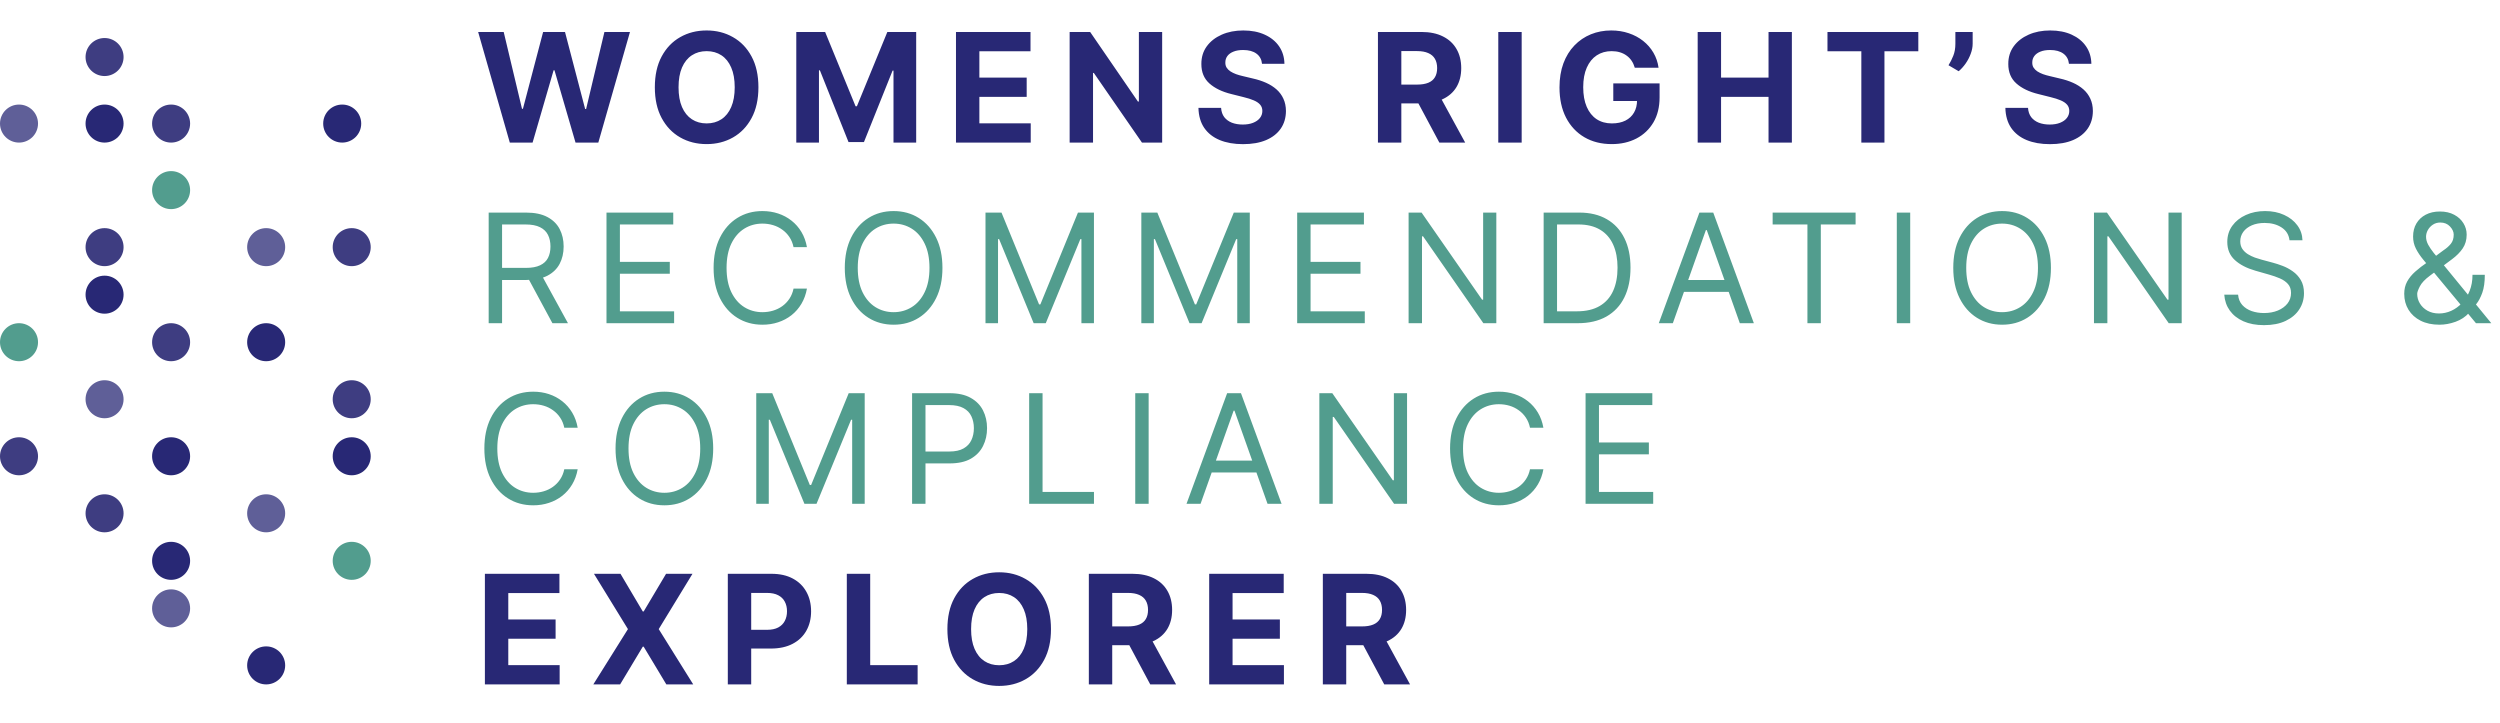
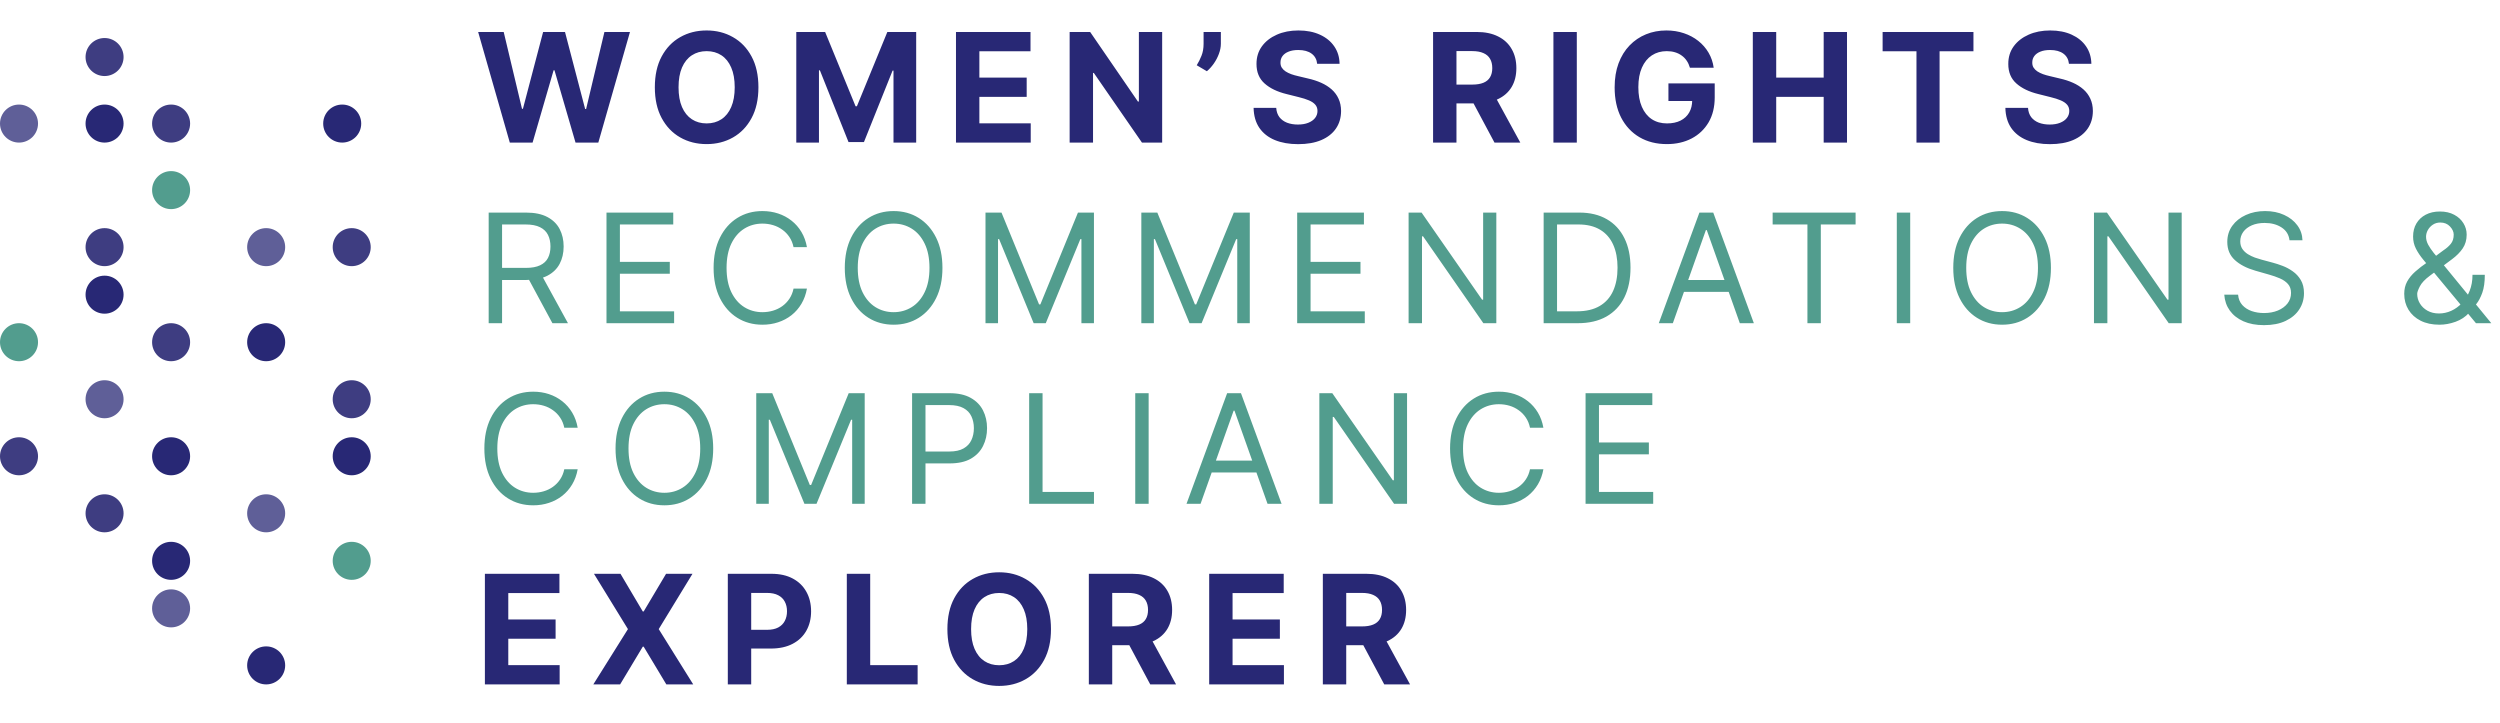
<svg xmlns="http://www.w3.org/2000/svg" width="263" height="76" viewBox="0 0 263 76" fill="none">
  <ellipse cx="11" cy="6" rx="2" ry="2" transform="rotate(-90 11 6)" fill="#3E3D81" />
-   <path d="M53.631 15L50.301 3.364H52.989L54.915 11.449H55.011L57.136 3.364H59.438L61.557 11.466H61.659L63.585 3.364H66.273L62.943 15H60.545L58.33 7.392H58.239L56.028 15H53.631ZM79.786 9.182C79.786 10.451 79.546 11.53 79.065 12.421C78.588 13.311 77.936 13.991 77.11 14.46C76.288 14.926 75.364 15.159 74.338 15.159C73.303 15.159 72.375 14.924 71.553 14.454C70.731 13.985 70.082 13.305 69.605 12.415C69.127 11.525 68.889 10.447 68.889 9.182C68.889 7.913 69.127 6.833 69.605 5.943C70.082 5.053 70.731 4.375 71.553 3.909C72.375 3.439 73.303 3.205 74.338 3.205C75.364 3.205 76.288 3.439 77.11 3.909C77.936 4.375 78.588 5.053 79.065 5.943C79.546 6.833 79.786 7.913 79.786 9.182ZM77.292 9.182C77.292 8.36 77.169 7.667 76.923 7.102C76.68 6.538 76.338 6.11 75.894 5.818C75.451 5.527 74.932 5.381 74.338 5.381C73.743 5.381 73.224 5.527 72.781 5.818C72.338 6.11 71.993 6.538 71.747 7.102C71.504 7.667 71.383 8.36 71.383 9.182C71.383 10.004 71.504 10.697 71.747 11.261C71.993 11.826 72.338 12.254 72.781 12.546C73.224 12.837 73.743 12.983 74.338 12.983C74.932 12.983 75.451 12.837 75.894 12.546C76.338 12.254 76.68 11.826 76.923 11.261C77.169 10.697 77.292 10.004 77.292 9.182ZM83.769 3.364H86.803L90.007 11.182H90.144L93.348 3.364H96.382V15H93.996V7.426H93.9L90.888 14.943H89.263L86.252 7.398H86.155V15H83.769V3.364ZM100.569 15V3.364H108.41V5.392H103.03V8.165H108.007V10.193H103.03V12.972H108.433V15H100.569ZM122.259 3.364V15H120.134L115.072 7.676H114.987V15H112.526V3.364H114.685L119.708 10.682H119.81V3.364H122.259ZM132.764 6.71C132.719 6.252 132.524 5.896 132.179 5.642C131.835 5.388 131.367 5.261 130.776 5.261C130.374 5.261 130.035 5.318 129.759 5.432C129.482 5.542 129.27 5.695 129.122 5.892C128.979 6.089 128.907 6.312 128.907 6.562C128.899 6.771 128.943 6.953 129.037 7.108C129.136 7.263 129.27 7.398 129.441 7.511C129.611 7.621 129.808 7.718 130.032 7.801C130.255 7.881 130.494 7.949 130.747 8.006L131.793 8.256C132.3 8.369 132.766 8.521 133.191 8.71C133.615 8.9 133.982 9.133 134.293 9.409C134.604 9.686 134.844 10.011 135.014 10.386C135.189 10.761 135.278 11.191 135.282 11.676C135.278 12.388 135.096 13.006 134.736 13.528C134.38 14.047 133.865 14.451 133.191 14.739C132.52 15.023 131.711 15.165 130.764 15.165C129.825 15.165 129.007 15.021 128.31 14.733C127.617 14.445 127.075 14.019 126.685 13.454C126.299 12.886 126.096 12.184 126.077 11.347H128.458C128.484 11.737 128.596 12.062 128.793 12.324C128.994 12.581 129.261 12.777 129.594 12.909C129.931 13.038 130.312 13.102 130.736 13.102C131.153 13.102 131.514 13.042 131.821 12.921C132.132 12.799 132.372 12.631 132.543 12.415C132.713 12.199 132.799 11.951 132.799 11.671C132.799 11.409 132.721 11.189 132.566 11.011C132.414 10.833 132.191 10.682 131.895 10.557C131.604 10.432 131.246 10.318 130.821 10.216L129.554 9.898C128.573 9.659 127.799 9.286 127.23 8.778C126.662 8.271 126.38 7.587 126.384 6.727C126.38 6.023 126.568 5.407 126.946 4.881C127.329 4.354 127.854 3.943 128.52 3.648C129.187 3.352 129.944 3.205 130.793 3.205C131.657 3.205 132.41 3.352 133.054 3.648C133.702 3.943 134.206 4.354 134.566 4.881C134.925 5.407 135.111 6.017 135.122 6.71H132.764ZM144.959 15V3.364H149.55C150.429 3.364 151.179 3.521 151.8 3.835C152.425 4.146 152.901 4.587 153.227 5.159C153.556 5.727 153.721 6.396 153.721 7.165C153.721 7.938 153.554 8.602 153.221 9.159C152.888 9.712 152.405 10.136 151.772 10.432C151.143 10.727 150.382 10.875 149.488 10.875H146.414V8.898H149.09C149.56 8.898 149.95 8.833 150.261 8.705C150.571 8.576 150.802 8.383 150.954 8.125C151.109 7.867 151.187 7.547 151.187 7.165C151.187 6.778 151.109 6.453 150.954 6.188C150.802 5.922 150.569 5.722 150.255 5.585C149.944 5.445 149.552 5.375 149.079 5.375H147.42V15H144.959ZM151.244 9.705L154.136 15H151.42L148.59 9.705H151.244ZM160.08 3.364V15H157.619V3.364H160.08ZM171.98 7.125C171.9 6.848 171.788 6.604 171.645 6.392C171.501 6.176 171.324 5.994 171.116 5.847C170.912 5.695 170.677 5.58 170.412 5.5C170.15 5.42 169.86 5.381 169.542 5.381C168.948 5.381 168.425 5.528 167.974 5.824C167.527 6.119 167.179 6.549 166.929 7.114C166.679 7.674 166.554 8.36 166.554 9.17C166.554 9.981 166.677 10.671 166.923 11.239C167.169 11.807 167.518 12.241 167.968 12.54C168.419 12.835 168.951 12.983 169.565 12.983C170.122 12.983 170.597 12.884 170.991 12.688C171.389 12.487 171.692 12.204 171.9 11.841C172.112 11.477 172.218 11.047 172.218 10.551L172.718 10.625H169.718V8.773H174.588V10.239C174.588 11.261 174.372 12.14 173.94 12.875C173.508 13.606 172.913 14.171 172.156 14.568C171.398 14.962 170.531 15.159 169.554 15.159C168.463 15.159 167.504 14.919 166.679 14.438C165.853 13.953 165.209 13.265 164.747 12.375C164.288 11.481 164.059 10.421 164.059 9.193C164.059 8.25 164.196 7.409 164.468 6.67C164.745 5.928 165.131 5.299 165.628 4.784C166.124 4.269 166.701 3.877 167.36 3.608C168.02 3.339 168.734 3.205 169.503 3.205C170.162 3.205 170.775 3.301 171.343 3.494C171.912 3.684 172.415 3.953 172.855 4.301C173.298 4.65 173.66 5.064 173.94 5.545C174.22 6.023 174.4 6.549 174.48 7.125H171.98ZM178.596 15V3.364H181.056V8.165H186.05V3.364H188.505V15H186.05V10.193H181.056V15H178.596ZM192.25 5.392V3.364H201.807V5.392H198.244V15H195.813V5.392H192.25ZM207.524 3.364V4.591C207.524 4.939 207.456 5.295 207.319 5.659C207.187 6.019 207.009 6.36 206.785 6.682C206.562 7 206.317 7.271 206.052 7.494L204.984 6.864C205.173 6.564 205.34 6.233 205.484 5.869C205.632 5.506 205.706 5.083 205.706 4.602V3.364H207.524ZM217.654 6.71C217.608 6.252 217.413 5.896 217.069 5.642C216.724 5.388 216.256 5.261 215.665 5.261C215.264 5.261 214.925 5.318 214.648 5.432C214.372 5.542 214.16 5.695 214.012 5.892C213.868 6.089 213.796 6.312 213.796 6.562C213.788 6.771 213.832 6.953 213.927 7.108C214.025 7.263 214.16 7.398 214.33 7.511C214.5 7.621 214.697 7.718 214.921 7.801C215.144 7.881 215.383 7.949 215.637 8.006L216.682 8.256C217.19 8.369 217.656 8.521 218.08 8.71C218.504 8.9 218.872 9.133 219.182 9.409C219.493 9.686 219.733 10.011 219.904 10.386C220.078 10.761 220.167 11.191 220.171 11.676C220.167 12.388 219.985 13.006 219.625 13.528C219.269 14.047 218.754 14.451 218.08 14.739C217.41 15.023 216.601 15.165 215.654 15.165C214.714 15.165 213.896 15.021 213.199 14.733C212.506 14.445 211.964 14.019 211.574 13.454C211.188 12.886 210.985 12.184 210.966 11.347H213.347C213.374 11.737 213.485 12.062 213.682 12.324C213.883 12.581 214.15 12.777 214.483 12.909C214.821 13.038 215.201 13.102 215.625 13.102C216.042 13.102 216.404 13.042 216.711 12.921C217.021 12.799 217.262 12.631 217.432 12.415C217.603 12.199 217.688 11.951 217.688 11.671C217.688 11.409 217.61 11.189 217.455 11.011C217.303 10.833 217.08 10.682 216.785 10.557C216.493 10.432 216.135 10.318 215.711 10.216L214.444 9.898C213.463 9.659 212.688 9.286 212.12 8.778C211.552 8.271 211.269 7.587 211.273 6.727C211.269 6.023 211.457 5.407 211.836 4.881C212.218 4.354 212.743 3.943 213.41 3.648C214.076 3.352 214.834 3.205 215.682 3.205C216.546 3.205 217.3 3.352 217.944 3.648C218.591 3.943 219.095 4.354 219.455 4.881C219.815 5.407 220 6.017 220.012 6.71H217.654ZM51.011 72V60.364H58.852V62.392H53.472V65.165H58.449V67.193H53.472V69.972H58.875V72H51.011ZM65.275 60.364L67.622 64.329H67.713L70.07 60.364H72.849L69.298 66.182L72.928 72H70.099L67.713 68.028H67.622L65.235 72H62.417L66.059 66.182L62.485 60.364H65.275ZM76.566 72V60.364H81.157C82.039 60.364 82.791 60.532 83.412 60.869C84.034 61.203 84.507 61.667 84.833 62.261C85.162 62.852 85.327 63.534 85.327 64.307C85.327 65.079 85.16 65.761 84.827 66.352C84.494 66.943 84.011 67.403 83.378 67.733C82.749 68.062 81.988 68.227 81.094 68.227H78.168V66.256H80.696C81.17 66.256 81.56 66.174 81.867 66.011C82.177 65.845 82.409 65.615 82.56 65.324C82.715 65.028 82.793 64.689 82.793 64.307C82.793 63.92 82.715 63.583 82.56 63.295C82.409 63.004 82.177 62.778 81.867 62.619C81.556 62.456 81.162 62.375 80.685 62.375H79.026V72H76.566ZM89.085 72V60.364H91.545V69.972H96.534V72H89.085ZM110.563 66.182C110.563 67.451 110.323 68.53 109.842 69.421C109.364 70.311 108.713 70.99 107.887 71.46C107.065 71.926 106.141 72.159 105.114 72.159C104.08 72.159 103.152 71.924 102.33 71.454C101.508 70.985 100.859 70.305 100.381 69.415C99.904 68.525 99.666 67.447 99.666 66.182C99.666 64.913 99.904 63.833 100.381 62.943C100.859 62.053 101.508 61.375 102.33 60.909C103.152 60.439 104.08 60.205 105.114 60.205C106.141 60.205 107.065 60.439 107.887 60.909C108.713 61.375 109.364 62.053 109.842 62.943C110.323 63.833 110.563 64.913 110.563 66.182ZM108.069 66.182C108.069 65.36 107.946 64.667 107.7 64.102C107.457 63.538 107.114 63.11 106.671 62.818C106.228 62.526 105.709 62.381 105.114 62.381C104.52 62.381 104.001 62.526 103.558 62.818C103.114 63.11 102.77 63.538 102.524 64.102C102.281 64.667 102.16 65.36 102.16 66.182C102.16 67.004 102.281 67.697 102.524 68.261C102.77 68.826 103.114 69.254 103.558 69.546C104.001 69.837 104.52 69.983 105.114 69.983C105.709 69.983 106.228 69.837 106.671 69.546C107.114 69.254 107.457 68.826 107.7 68.261C107.946 67.697 108.069 67.004 108.069 66.182ZM114.546 72V60.364H119.137C120.015 60.364 120.765 60.521 121.387 60.835C122.012 61.146 122.487 61.587 122.813 62.159C123.142 62.727 123.307 63.396 123.307 64.165C123.307 64.938 123.14 65.602 122.807 66.159C122.474 66.712 121.991 67.136 121.358 67.432C120.729 67.727 119.968 67.875 119.074 67.875H116V65.898H118.676C119.146 65.898 119.536 65.833 119.847 65.704C120.157 65.576 120.389 65.383 120.54 65.125C120.695 64.867 120.773 64.547 120.773 64.165C120.773 63.778 120.695 63.453 120.54 63.188C120.389 62.922 120.156 62.722 119.841 62.585C119.531 62.445 119.139 62.375 118.665 62.375H117.006V72H114.546ZM120.83 66.704L123.722 72H121.006L118.176 66.704H120.83ZM127.206 72V60.364H135.047V62.392H129.666V65.165H134.643V67.193H129.666V69.972H135.069V72H127.206ZM139.163 72V60.364H143.754C144.632 60.364 145.382 60.521 146.004 60.835C146.629 61.146 147.104 61.587 147.43 62.159C147.759 62.727 147.924 63.396 147.924 64.165C147.924 64.938 147.757 65.602 147.424 66.159C147.091 66.712 146.608 67.136 145.975 67.432C145.346 67.727 144.585 67.875 143.691 67.875H140.617V65.898H143.293C143.763 65.898 144.153 65.833 144.464 65.704C144.774 65.576 145.005 65.383 145.157 65.125C145.312 64.867 145.39 64.547 145.39 64.165C145.39 63.778 145.312 63.453 145.157 63.188C145.005 62.922 144.772 62.722 144.458 62.585C144.147 62.445 143.755 62.375 143.282 62.375H141.623V72H139.163ZM145.447 66.704L148.339 72H145.623L142.793 66.704H145.447Z" fill="#282875" />
+   <path d="M53.631 15L50.301 3.364H52.989L54.915 11.449H55.011L57.136 3.364H59.438L61.557 11.466H61.659L63.585 3.364H66.273L62.943 15H60.545L58.33 7.392H58.239L56.028 15H53.631ZM79.786 9.182C79.786 10.451 79.546 11.53 79.065 12.421C78.588 13.311 77.936 13.991 77.11 14.46C76.288 14.926 75.364 15.159 74.338 15.159C73.303 15.159 72.375 14.924 71.553 14.454C70.731 13.985 70.082 13.305 69.605 12.415C69.127 11.525 68.889 10.447 68.889 9.182C68.889 7.913 69.127 6.833 69.605 5.943C70.082 5.053 70.731 4.375 71.553 3.909C72.375 3.439 73.303 3.205 74.338 3.205C75.364 3.205 76.288 3.439 77.11 3.909C77.936 4.375 78.588 5.053 79.065 5.943C79.546 6.833 79.786 7.913 79.786 9.182ZM77.292 9.182C77.292 8.36 77.169 7.667 76.923 7.102C76.68 6.538 76.338 6.11 75.894 5.818C75.451 5.527 74.932 5.381 74.338 5.381C73.743 5.381 73.224 5.527 72.781 5.818C72.338 6.11 71.993 6.538 71.747 7.102C71.504 7.667 71.383 8.36 71.383 9.182C71.383 10.004 71.504 10.697 71.747 11.261C71.993 11.826 72.338 12.254 72.781 12.546C73.224 12.837 73.743 12.983 74.338 12.983C74.932 12.983 75.451 12.837 75.894 12.546C76.338 12.254 76.68 11.826 76.923 11.261C77.169 10.697 77.292 10.004 77.292 9.182ZM83.769 3.364H86.803L90.007 11.182H90.144L93.348 3.364H96.382V15H93.996V7.426H93.9L90.888 14.943H89.263L86.252 7.398H86.155V15H83.769V3.364ZM100.569 15V3.364H108.41V5.392H103.03V8.165H108.007V10.193H103.03V12.972H108.433V15H100.569ZM122.259 3.364V15H120.134L115.072 7.676H114.987V15H112.526V3.364H114.685L119.708 10.682H119.81V3.364H122.259ZM128.435 3.364V4.591C128.435 4.939 128.367 5.295 128.23 5.659C128.098 6.019 127.92 6.36 127.696 6.682C127.473 7 127.229 7.271 126.963 7.494L125.895 6.864C126.085 6.564 126.251 6.233 126.395 5.869C126.543 5.506 126.617 5.083 126.617 4.602V3.364H128.435ZM138.565 6.71C138.52 6.252 138.325 5.896 137.98 5.642C137.635 5.388 137.167 5.261 136.576 5.261C136.175 5.261 135.836 5.318 135.559 5.432C135.283 5.542 135.071 5.695 134.923 5.892C134.779 6.089 134.707 6.312 134.707 6.562C134.7 6.771 134.743 6.953 134.838 7.108C134.936 7.263 135.071 7.398 135.241 7.511C135.412 7.621 135.609 7.718 135.832 7.801C136.056 7.881 136.294 7.949 136.548 8.006L137.594 8.256C138.101 8.369 138.567 8.521 138.991 8.71C139.415 8.9 139.783 9.133 140.094 9.409C140.404 9.686 140.645 10.011 140.815 10.386C140.989 10.761 141.078 11.191 141.082 11.676C141.078 12.388 140.897 13.006 140.537 13.528C140.181 14.047 139.665 14.451 138.991 14.739C138.321 15.023 137.512 15.165 136.565 15.165C135.626 15.165 134.808 15.021 134.111 14.733C133.417 14.445 132.876 14.019 132.486 13.454C132.099 12.886 131.897 12.184 131.878 11.347H134.258C134.285 11.737 134.397 12.062 134.594 12.324C134.794 12.581 135.061 12.777 135.395 12.909C135.732 13.038 136.112 13.102 136.537 13.102C136.953 13.102 137.315 13.042 137.622 12.921C137.933 12.799 138.173 12.631 138.344 12.415C138.514 12.199 138.599 11.951 138.599 11.671C138.599 11.409 138.522 11.189 138.366 11.011C138.215 10.833 137.991 10.682 137.696 10.557C137.404 10.432 137.046 10.318 136.622 10.216L135.355 9.898C134.374 9.659 133.599 9.286 133.031 8.778C132.463 8.271 132.181 7.587 132.184 6.727C132.181 6.023 132.368 5.407 132.747 4.881C133.13 4.354 133.654 3.943 134.321 3.648C134.987 3.352 135.745 3.205 136.594 3.205C137.457 3.205 138.211 3.352 138.855 3.648C139.503 3.943 140.006 4.354 140.366 4.881C140.726 5.407 140.912 6.017 140.923 6.71H138.565ZM150.76 15V3.364H155.351C156.23 3.364 156.98 3.521 157.601 3.835C158.226 4.146 158.701 4.587 159.027 5.159C159.357 5.727 159.521 6.396 159.521 7.165C159.521 7.938 159.355 8.602 159.021 9.159C158.688 9.712 158.205 10.136 157.573 10.432C156.944 10.727 156.182 10.875 155.289 10.875H152.215V8.898H154.891C155.36 8.898 155.751 8.833 156.061 8.705C156.372 8.576 156.603 8.383 156.754 8.125C156.91 7.867 156.987 7.547 156.987 7.165C156.987 6.778 156.91 6.453 156.754 6.188C156.603 5.922 156.37 5.722 156.056 5.585C155.745 5.445 155.353 5.375 154.879 5.375H153.22V15H150.76ZM157.044 9.705L159.936 15H157.22L154.391 9.705H157.044ZM165.88 3.364V15H163.42V3.364H165.88ZM177.78 7.125C177.701 6.848 177.589 6.604 177.445 6.392C177.301 6.176 177.125 5.994 176.917 5.847C176.712 5.695 176.477 5.58 176.212 5.5C175.951 5.42 175.661 5.381 175.343 5.381C174.748 5.381 174.225 5.528 173.775 5.824C173.328 6.119 172.979 6.549 172.729 7.114C172.479 7.674 172.354 8.36 172.354 9.17C172.354 9.981 172.477 10.671 172.724 11.239C172.97 11.807 173.318 12.241 173.769 12.54C174.22 12.835 174.752 12.983 175.366 12.983C175.922 12.983 176.398 12.884 176.792 12.688C177.189 12.487 177.493 12.204 177.701 11.841C177.913 11.477 178.019 11.047 178.019 10.551L178.519 10.625H175.519V8.773H180.388V10.239C180.388 11.261 180.172 12.14 179.741 12.875C179.309 13.606 178.714 14.171 177.957 14.568C177.199 14.962 176.332 15.159 175.354 15.159C174.263 15.159 173.305 14.919 172.479 14.438C171.654 13.953 171.01 13.265 170.547 12.375C170.089 11.481 169.86 10.421 169.86 9.193C169.86 8.25 169.996 7.409 170.269 6.67C170.546 5.928 170.932 5.299 171.428 4.784C171.924 4.269 172.502 3.877 173.161 3.608C173.82 3.339 174.534 3.205 175.303 3.205C175.962 3.205 176.576 3.301 177.144 3.494C177.712 3.684 178.216 3.953 178.655 4.301C179.099 4.65 179.46 5.064 179.741 5.545C180.021 6.023 180.201 6.549 180.28 7.125H177.78ZM184.396 15V3.364H186.857V8.165H191.851V3.364H194.305V15H191.851V10.193H186.857V15H184.396ZM198.051 5.392V3.364H207.607V5.392H204.045V15H201.613V5.392H198.051ZM217.654 6.71C217.608 6.252 217.413 5.896 217.069 5.642C216.724 5.388 216.256 5.261 215.665 5.261C215.264 5.261 214.925 5.318 214.648 5.432C214.372 5.542 214.16 5.695 214.012 5.892C213.868 6.089 213.796 6.312 213.796 6.562C213.788 6.771 213.832 6.953 213.927 7.108C214.025 7.263 214.16 7.398 214.33 7.511C214.5 7.621 214.697 7.718 214.921 7.801C215.144 7.881 215.383 7.949 215.637 8.006L216.682 8.256C217.19 8.369 217.656 8.521 218.08 8.71C218.504 8.9 218.872 9.133 219.182 9.409C219.493 9.686 219.733 10.011 219.904 10.386C220.078 10.761 220.167 11.191 220.171 11.676C220.167 12.388 219.985 13.006 219.625 13.528C219.269 14.047 218.754 14.451 218.08 14.739C217.41 15.023 216.601 15.165 215.654 15.165C214.714 15.165 213.896 15.021 213.199 14.733C212.506 14.445 211.964 14.019 211.574 13.454C211.188 12.886 210.985 12.184 210.966 11.347H213.347C213.374 11.737 213.485 12.062 213.682 12.324C213.883 12.581 214.15 12.777 214.483 12.909C214.821 13.038 215.201 13.102 215.625 13.102C216.042 13.102 216.404 13.042 216.711 12.921C217.021 12.799 217.262 12.631 217.432 12.415C217.603 12.199 217.688 11.951 217.688 11.671C217.688 11.409 217.61 11.189 217.455 11.011C217.303 10.833 217.08 10.682 216.785 10.557C216.493 10.432 216.135 10.318 215.711 10.216L214.444 9.898C213.463 9.659 212.688 9.286 212.12 8.778C211.552 8.271 211.269 7.587 211.273 6.727C211.269 6.023 211.457 5.407 211.836 4.881C212.218 4.354 212.743 3.943 213.41 3.648C214.076 3.352 214.834 3.205 215.682 3.205C216.546 3.205 217.3 3.352 217.944 3.648C218.591 3.943 219.095 4.354 219.455 4.881C219.815 5.407 220 6.017 220.012 6.71H217.654ZM51.011 72V60.364H58.852V62.392H53.472V65.165H58.449V67.193H53.472V69.972H58.875V72H51.011ZM65.275 60.364L67.622 64.329H67.713L70.07 60.364H72.849L69.298 66.182L72.928 72H70.099L67.713 68.028H67.622L65.235 72H62.417L66.059 66.182L62.485 60.364H65.275ZM76.566 72V60.364H81.157C82.039 60.364 82.791 60.532 83.412 60.869C84.034 61.203 84.507 61.667 84.833 62.261C85.162 62.852 85.327 63.534 85.327 64.307C85.327 65.079 85.16 65.761 84.827 66.352C84.494 66.943 84.011 67.403 83.378 67.733C82.749 68.062 81.988 68.227 81.094 68.227H78.168V66.256H80.696C81.17 66.256 81.56 66.174 81.867 66.011C82.177 65.845 82.409 65.615 82.56 65.324C82.715 65.028 82.793 64.689 82.793 64.307C82.793 63.92 82.715 63.583 82.56 63.295C82.409 63.004 82.177 62.778 81.867 62.619C81.556 62.456 81.162 62.375 80.685 62.375H79.026V72H76.566ZM89.085 72V60.364H91.545V69.972H96.534V72H89.085ZM110.563 66.182C110.563 67.451 110.323 68.53 109.842 69.421C109.364 70.311 108.713 70.99 107.887 71.46C107.065 71.926 106.141 72.159 105.114 72.159C104.08 72.159 103.152 71.924 102.33 71.454C101.508 70.985 100.859 70.305 100.381 69.415C99.904 68.525 99.666 67.447 99.666 66.182C99.666 64.913 99.904 63.833 100.381 62.943C100.859 62.053 101.508 61.375 102.33 60.909C103.152 60.439 104.08 60.205 105.114 60.205C106.141 60.205 107.065 60.439 107.887 60.909C108.713 61.375 109.364 62.053 109.842 62.943C110.323 63.833 110.563 64.913 110.563 66.182ZM108.069 66.182C108.069 65.36 107.946 64.667 107.7 64.102C107.457 63.538 107.114 63.11 106.671 62.818C106.228 62.526 105.709 62.381 105.114 62.381C104.52 62.381 104.001 62.526 103.558 62.818C103.114 63.11 102.77 63.538 102.524 64.102C102.281 64.667 102.16 65.36 102.16 66.182C102.16 67.004 102.281 67.697 102.524 68.261C102.77 68.826 103.114 69.254 103.558 69.546C104.001 69.837 104.52 69.983 105.114 69.983C105.709 69.983 106.228 69.837 106.671 69.546C107.114 69.254 107.457 68.826 107.7 68.261C107.946 67.697 108.069 67.004 108.069 66.182ZM114.546 72V60.364H119.137C120.015 60.364 120.765 60.521 121.387 60.835C122.012 61.146 122.487 61.587 122.813 62.159C123.142 62.727 123.307 63.396 123.307 64.165C123.307 64.938 123.14 65.602 122.807 66.159C122.474 66.712 121.991 67.136 121.358 67.432C120.729 67.727 119.968 67.875 119.074 67.875H116V65.898H118.676C119.146 65.898 119.536 65.833 119.847 65.704C120.157 65.576 120.389 65.383 120.54 65.125C120.695 64.867 120.773 64.547 120.773 64.165C120.773 63.778 120.695 63.453 120.54 63.188C120.389 62.922 120.156 62.722 119.841 62.585C119.531 62.445 119.139 62.375 118.665 62.375H117.006V72H114.546ZM120.83 66.704L123.722 72H121.006L118.176 66.704H120.83ZM127.206 72V60.364H135.047V62.392H129.666V65.165H134.643V67.193H129.666V69.972H135.069V72H127.206ZM139.163 72V60.364H143.754C144.632 60.364 145.382 60.521 146.004 60.835C146.629 61.146 147.104 61.587 147.43 62.159C147.759 62.727 147.924 63.396 147.924 64.165C147.924 64.938 147.757 65.602 147.424 66.159C147.091 66.712 146.608 67.136 145.975 67.432C145.346 67.727 144.585 67.875 143.691 67.875H140.617V65.898H143.293C143.763 65.898 144.153 65.833 144.464 65.704C144.774 65.576 145.005 65.383 145.157 65.125C145.312 64.867 145.39 64.547 145.39 64.165C145.39 63.778 145.312 63.453 145.157 63.188C145.005 62.922 144.772 62.722 144.458 62.585C144.147 62.445 143.755 62.375 143.282 62.375H141.623V72H139.163ZM145.447 66.704L148.339 72H145.623L142.793 66.704H145.447Z" fill="#282875" />
  <path d="M51.409 34V22.364H55.341C56.25 22.364 56.996 22.519 57.58 22.829C58.163 23.136 58.595 23.559 58.875 24.097C59.155 24.634 59.295 25.246 59.295 25.932C59.295 26.617 59.155 27.225 58.875 27.756C58.595 28.286 58.165 28.703 57.585 29.006C57.006 29.305 56.265 29.454 55.364 29.454H52.182V28.182H55.318C55.939 28.182 56.439 28.091 56.818 27.909C57.201 27.727 57.477 27.47 57.648 27.136C57.822 26.799 57.909 26.398 57.909 25.932C57.909 25.466 57.822 25.059 57.648 24.71C57.474 24.362 57.195 24.093 56.812 23.903C56.43 23.71 55.924 23.614 55.295 23.614H52.818V34H51.409ZM56.886 28.773L59.75 34H58.114L55.295 28.773H56.886ZM63.803 34V22.364H70.826V23.614H65.213V27.546H70.463V28.796H65.213V32.75H70.917V34H63.803ZM84.89 26H83.481C83.397 25.595 83.251 25.239 83.043 24.932C82.838 24.625 82.588 24.367 82.293 24.159C82.001 23.947 81.677 23.788 81.321 23.682C80.965 23.576 80.594 23.523 80.208 23.523C79.503 23.523 78.865 23.701 78.293 24.057C77.725 24.413 77.272 24.938 76.935 25.631C76.602 26.324 76.435 27.174 76.435 28.182C76.435 29.189 76.602 30.04 76.935 30.733C77.272 31.426 77.725 31.951 78.293 32.307C78.865 32.663 79.503 32.841 80.208 32.841C80.594 32.841 80.965 32.788 81.321 32.682C81.677 32.576 82.001 32.419 82.293 32.21C82.588 31.998 82.838 31.739 83.043 31.432C83.251 31.121 83.397 30.765 83.481 30.364H84.89C84.784 30.958 84.59 31.491 84.31 31.96C84.03 32.43 83.681 32.83 83.265 33.159C82.848 33.485 82.38 33.733 81.861 33.903C81.346 34.074 80.795 34.159 80.208 34.159C79.215 34.159 78.333 33.917 77.56 33.432C76.787 32.947 76.179 32.258 75.736 31.364C75.293 30.47 75.071 29.409 75.071 28.182C75.071 26.954 75.293 25.894 75.736 25C76.179 24.106 76.787 23.417 77.56 22.932C78.333 22.447 79.215 22.204 80.208 22.204C80.795 22.204 81.346 22.29 81.861 22.46C82.38 22.631 82.848 22.881 83.265 23.21C83.681 23.536 84.03 23.934 84.31 24.403C84.59 24.869 84.784 25.401 84.89 26ZM99.145 28.182C99.145 29.409 98.923 30.47 98.48 31.364C98.037 32.258 97.429 32.947 96.656 33.432C95.883 33.917 95.001 34.159 94.008 34.159C93.016 34.159 92.133 33.917 91.361 33.432C90.588 32.947 89.98 32.258 89.537 31.364C89.094 30.47 88.872 29.409 88.872 28.182C88.872 26.954 89.094 25.894 89.537 25C89.98 24.106 90.588 23.417 91.361 22.932C92.133 22.447 93.016 22.204 94.008 22.204C95.001 22.204 95.883 22.447 96.656 22.932C97.429 23.417 98.037 24.106 98.48 25C98.923 25.894 99.145 26.954 99.145 28.182ZM97.781 28.182C97.781 27.174 97.613 26.324 97.275 25.631C96.942 24.938 96.49 24.413 95.918 24.057C95.349 23.701 94.713 23.523 94.008 23.523C93.304 23.523 92.666 23.701 92.094 24.057C91.525 24.413 91.073 24.938 90.736 25.631C90.402 26.324 90.236 27.174 90.236 28.182C90.236 29.189 90.402 30.04 90.736 30.733C91.073 31.426 91.525 31.951 92.094 32.307C92.666 32.663 93.304 32.841 94.008 32.841C94.713 32.841 95.349 32.663 95.918 32.307C96.49 31.951 96.942 31.426 97.275 30.733C97.613 30.04 97.781 29.189 97.781 28.182ZM103.674 22.364H105.356L109.31 32.023H109.447L113.401 22.364H115.083V34H113.765V25.159H113.651L110.015 34H108.742L105.106 25.159H104.992V34H103.674V22.364ZM120.068 22.364H121.75L125.705 32.023H125.841L129.796 22.364H131.478V34H130.159V25.159H130.046L126.409 34H125.137L121.5 25.159H121.387V34H120.068V22.364ZM136.463 34V22.364H143.486V23.614H137.872V27.546H143.122V28.796H137.872V32.75H143.576V34H136.463ZM157.413 22.364V34H156.049L149.708 24.864H149.594V34H148.185V22.364H149.549L155.913 31.523H156.026V22.364H157.413ZM165.983 34H162.392V22.364H166.142C167.271 22.364 168.237 22.597 169.04 23.062C169.843 23.525 170.459 24.189 170.887 25.057C171.315 25.921 171.529 26.954 171.529 28.159C171.529 29.371 171.313 30.415 170.881 31.29C170.449 32.161 169.82 32.831 168.994 33.301C168.169 33.767 167.165 34 165.983 34ZM163.801 32.75H165.892C166.854 32.75 167.652 32.564 168.284 32.193C168.917 31.822 169.388 31.294 169.699 30.608C170.01 29.922 170.165 29.106 170.165 28.159C170.165 27.22 170.012 26.411 169.705 25.733C169.398 25.051 168.94 24.528 168.33 24.165C167.72 23.797 166.96 23.614 166.051 23.614H163.801V32.75ZM175.983 34H174.505L178.778 22.364H180.233L184.505 34H183.028L179.551 24.204H179.46L175.983 34ZM176.528 29.454H182.483V30.704H176.528V29.454ZM186.482 23.614V22.364H195.209V23.614H191.55V34H190.141V23.614H186.482ZM200.953 22.364V34H199.544V22.364H200.953ZM215.757 28.182C215.757 29.409 215.535 30.47 215.092 31.364C214.649 32.258 214.041 32.947 213.268 33.432C212.495 33.917 211.613 34.159 210.62 34.159C209.628 34.159 208.745 33.917 207.973 33.432C207.2 32.947 206.592 32.258 206.149 31.364C205.706 30.47 205.484 29.409 205.484 28.182C205.484 26.954 205.706 25.894 206.149 25C206.592 24.106 207.2 23.417 207.973 22.932C208.745 22.447 209.628 22.204 210.62 22.204C211.613 22.204 212.495 22.447 213.268 22.932C214.041 23.417 214.649 24.106 215.092 25C215.535 25.894 215.757 26.954 215.757 28.182ZM214.393 28.182C214.393 27.174 214.224 26.324 213.887 25.631C213.554 24.938 213.101 24.413 212.529 24.057C211.961 23.701 211.325 23.523 210.62 23.523C209.916 23.523 209.277 23.701 208.706 24.057C208.137 24.413 207.685 24.938 207.348 25.631C207.014 26.324 206.848 27.174 206.848 28.182C206.848 29.189 207.014 30.04 207.348 30.733C207.685 31.426 208.137 31.951 208.706 32.307C209.277 32.663 209.916 32.841 210.62 32.841C211.325 32.841 211.961 32.663 212.529 32.307C213.101 31.951 213.554 31.426 213.887 30.733C214.224 30.04 214.393 29.189 214.393 28.182ZM229.513 22.364V34H228.15L221.809 24.864H221.695V34H220.286V22.364H221.65L228.013 31.523H228.127V22.364H229.513ZM240.856 25.273C240.788 24.697 240.512 24.25 240.027 23.932C239.542 23.614 238.947 23.454 238.243 23.454C237.728 23.454 237.277 23.538 236.891 23.704C236.508 23.871 236.209 24.1 235.993 24.392C235.781 24.684 235.675 25.015 235.675 25.386C235.675 25.697 235.749 25.964 235.896 26.188C236.048 26.407 236.241 26.591 236.476 26.739C236.711 26.883 236.957 27.002 237.214 27.097C237.472 27.188 237.709 27.261 237.925 27.318L239.106 27.636C239.41 27.716 239.747 27.826 240.118 27.966C240.493 28.106 240.851 28.297 241.192 28.54C241.536 28.778 241.82 29.085 242.044 29.46C242.267 29.835 242.379 30.296 242.379 30.841C242.379 31.47 242.214 32.038 241.885 32.545C241.559 33.053 241.082 33.456 240.453 33.756C239.828 34.055 239.069 34.205 238.175 34.205C237.341 34.205 236.62 34.07 236.01 33.801C235.404 33.532 234.927 33.157 234.578 32.676C234.233 32.195 234.038 31.636 233.993 31H235.447C235.485 31.439 235.633 31.803 235.891 32.091C236.152 32.375 236.481 32.587 236.879 32.727C237.281 32.864 237.713 32.932 238.175 32.932C238.713 32.932 239.195 32.845 239.624 32.67C240.052 32.492 240.391 32.246 240.641 31.932C240.891 31.614 241.016 31.242 241.016 30.818C241.016 30.432 240.908 30.117 240.692 29.875C240.476 29.633 240.192 29.436 239.839 29.284C239.487 29.133 239.106 29 238.697 28.886L237.266 28.477C236.356 28.216 235.637 27.843 235.106 27.358C234.576 26.873 234.311 26.239 234.311 25.454C234.311 24.803 234.487 24.235 234.839 23.75C235.195 23.261 235.673 22.883 236.271 22.614C236.874 22.341 237.546 22.204 238.288 22.204C239.038 22.204 239.705 22.339 240.288 22.608C240.872 22.873 241.334 23.237 241.675 23.699C242.019 24.161 242.201 24.686 242.22 25.273H240.856ZM256.63 34.159C255.864 34.159 255.205 34.019 254.652 33.739C254.099 33.458 253.673 33.074 253.374 32.585C253.075 32.097 252.925 31.538 252.925 30.909C252.925 30.424 253.027 29.994 253.232 29.619C253.44 29.241 253.726 28.89 254.09 28.568C254.457 28.242 254.88 27.917 255.357 27.591L257.039 26.341C257.368 26.125 257.631 25.894 257.828 25.648C258.029 25.401 258.13 25.079 258.13 24.682C258.13 24.386 257.999 24.1 257.738 23.824C257.48 23.547 257.141 23.409 256.721 23.409C256.425 23.409 256.164 23.485 255.936 23.636C255.713 23.784 255.537 23.974 255.408 24.204C255.283 24.432 255.221 24.667 255.221 24.909C255.221 25.182 255.294 25.458 255.442 25.739C255.594 26.015 255.785 26.299 256.016 26.591C256.251 26.879 256.493 27.174 256.743 27.477L262.084 34H260.471L256.061 28.682C255.652 28.189 255.281 27.742 254.948 27.341C254.614 26.939 254.349 26.544 254.152 26.153C253.955 25.763 253.857 25.341 253.857 24.886C253.857 24.364 253.972 23.905 254.203 23.511C254.438 23.114 254.766 22.805 255.186 22.585C255.611 22.362 256.107 22.25 256.675 22.25C257.258 22.25 257.76 22.364 258.181 22.591C258.601 22.814 258.925 23.112 259.152 23.483C259.38 23.85 259.493 24.25 259.493 24.682C259.493 25.239 259.355 25.722 259.078 26.131C258.802 26.54 258.425 26.921 257.948 27.273L255.63 29C255.107 29.386 254.753 29.761 254.567 30.125C254.381 30.489 254.289 30.75 254.289 30.909C254.289 31.273 254.383 31.612 254.573 31.926C254.762 32.24 255.029 32.494 255.374 32.688C255.719 32.881 256.122 32.977 256.584 32.977C257.024 32.977 257.452 32.885 257.868 32.699C258.285 32.51 258.662 32.237 258.999 31.881C259.34 31.525 259.609 31.097 259.806 30.597C260.006 30.097 260.107 29.534 260.107 28.909H261.402C261.402 29.682 261.313 30.312 261.135 30.801C260.957 31.29 260.756 31.672 260.533 31.949C260.31 32.225 260.13 32.432 259.993 32.568C259.948 32.625 259.906 32.682 259.868 32.739C259.83 32.795 259.789 32.852 259.743 32.909C259.368 33.33 258.895 33.644 258.323 33.852C257.751 34.057 257.186 34.159 256.63 34.159ZM60.773 45H59.364C59.28 44.595 59.135 44.239 58.926 43.932C58.722 43.625 58.472 43.367 58.176 43.159C57.885 42.947 57.561 42.788 57.205 42.682C56.849 42.576 56.477 42.523 56.091 42.523C55.386 42.523 54.748 42.701 54.176 43.057C53.608 43.413 53.155 43.938 52.818 44.631C52.485 45.324 52.318 46.174 52.318 47.182C52.318 48.189 52.485 49.04 52.818 49.733C53.155 50.426 53.608 50.951 54.176 51.307C54.748 51.663 55.386 51.841 56.091 51.841C56.477 51.841 56.849 51.788 57.205 51.682C57.561 51.576 57.885 51.419 58.176 51.21C58.472 50.998 58.722 50.739 58.926 50.432C59.135 50.121 59.28 49.765 59.364 49.364H60.773C60.667 49.958 60.474 50.49 60.193 50.96C59.913 51.43 59.564 51.83 59.148 52.159C58.731 52.485 58.263 52.733 57.744 52.903C57.229 53.074 56.678 53.159 56.091 53.159C55.099 53.159 54.216 52.917 53.443 52.432C52.67 51.947 52.062 51.258 51.619 50.364C51.176 49.47 50.955 48.409 50.955 47.182C50.955 45.955 51.176 44.894 51.619 44C52.062 43.106 52.67 42.417 53.443 41.932C54.216 41.447 55.099 41.205 56.091 41.205C56.678 41.205 57.229 41.29 57.744 41.46C58.263 41.631 58.731 41.881 59.148 42.21C59.564 42.536 59.913 42.934 60.193 43.403C60.474 43.869 60.667 44.401 60.773 45ZM75.028 47.182C75.028 48.409 74.806 49.47 74.363 50.364C73.92 51.258 73.312 51.947 72.539 52.432C71.766 52.917 70.884 53.159 69.891 53.159C68.899 53.159 68.016 52.917 67.244 52.432C66.471 51.947 65.863 51.258 65.42 50.364C64.977 49.47 64.755 48.409 64.755 47.182C64.755 45.955 64.977 44.894 65.42 44C65.863 43.106 66.471 42.417 67.244 41.932C68.016 41.447 68.899 41.205 69.891 41.205C70.884 41.205 71.766 41.447 72.539 41.932C73.312 42.417 73.92 43.106 74.363 44C74.806 44.894 75.028 45.955 75.028 47.182ZM73.664 47.182C73.664 46.174 73.496 45.324 73.159 44.631C72.825 43.938 72.373 43.413 71.801 43.057C71.232 42.701 70.596 42.523 69.891 42.523C69.187 42.523 68.549 42.701 67.977 43.057C67.409 43.413 66.956 43.938 66.619 44.631C66.285 45.324 66.119 46.174 66.119 47.182C66.119 48.189 66.285 49.04 66.619 49.733C66.956 50.426 67.409 50.951 67.977 51.307C68.549 51.663 69.187 51.841 69.891 51.841C70.596 51.841 71.232 51.663 71.801 51.307C72.373 50.951 72.825 50.426 73.159 49.733C73.496 49.04 73.664 48.189 73.664 47.182ZM79.557 41.364H81.239L85.194 51.023H85.33L89.284 41.364H90.966V53H89.648V44.159H89.534L85.898 53H84.625L80.989 44.159H80.875V53H79.557V41.364ZM95.952 53V41.364H99.883C100.796 41.364 101.542 41.528 102.122 41.858C102.705 42.184 103.137 42.625 103.417 43.182C103.698 43.739 103.838 44.36 103.838 45.045C103.838 45.731 103.698 46.354 103.417 46.915C103.141 47.475 102.713 47.922 102.133 48.256C101.554 48.585 100.811 48.75 99.906 48.75H97.088V47.5H99.861C100.486 47.5 100.988 47.392 101.366 47.176C101.745 46.96 102.02 46.669 102.19 46.301C102.364 45.93 102.452 45.511 102.452 45.045C102.452 44.58 102.364 44.163 102.19 43.795C102.02 43.428 101.743 43.14 101.361 42.932C100.978 42.72 100.471 42.614 99.838 42.614H97.361V53H95.952ZM108.268 53V41.364H109.677V51.75H115.086V53H108.268ZM120.837 41.364V53H119.428V41.364H120.837ZM126.299 53H124.822L129.095 41.364H130.549L134.822 53H133.345L129.868 43.205H129.777L126.299 53ZM126.845 48.455H132.799V49.705H126.845V48.455ZM148.022 41.364V53H146.658L140.317 43.864H140.204V53H138.795V41.364H140.158L146.522 50.523H146.636V41.364H148.022ZM162.365 45H160.956C160.873 44.595 160.727 44.239 160.519 43.932C160.314 43.625 160.064 43.367 159.769 43.159C159.477 42.947 159.153 42.788 158.797 42.682C158.441 42.576 158.07 42.523 157.683 42.523C156.979 42.523 156.341 42.701 155.769 43.057C155.2 43.413 154.748 43.938 154.411 44.631C154.077 45.324 153.911 46.174 153.911 47.182C153.911 48.189 154.077 49.04 154.411 49.733C154.748 50.426 155.2 50.951 155.769 51.307C156.341 51.663 156.979 51.841 157.683 51.841C158.07 51.841 158.441 51.788 158.797 51.682C159.153 51.576 159.477 51.419 159.769 51.21C160.064 50.998 160.314 50.739 160.519 50.432C160.727 50.121 160.873 49.765 160.956 49.364H162.365C162.259 49.958 162.066 50.49 161.786 50.96C161.505 51.43 161.157 51.83 160.74 52.159C160.324 52.485 159.856 52.733 159.337 52.903C158.822 53.074 158.271 53.159 157.683 53.159C156.691 53.159 155.808 52.917 155.036 52.432C154.263 51.947 153.655 51.258 153.212 50.364C152.769 49.47 152.547 48.409 152.547 47.182C152.547 45.955 152.769 44.894 153.212 44C153.655 43.106 154.263 42.417 155.036 41.932C155.808 41.447 156.691 41.205 157.683 41.205C158.271 41.205 158.822 41.29 159.337 41.46C159.856 41.631 160.324 41.881 160.74 42.21C161.157 42.536 161.505 42.934 161.786 43.403C162.066 43.869 162.259 44.401 162.365 45ZM166.802 53V41.364H173.825V42.614H168.211V46.545H173.461V47.795H168.211V51.75H173.916V53H166.802Z" fill="#529D8E" />
  <circle cx="18" cy="13" r="2" transform="rotate(-90 18 13)" fill="#3E3D81" />
  <ellipse cx="37" cy="26" rx="2" ry="2" transform="rotate(-90 37 26)" fill="#3E3D81" />
  <circle cx="2" cy="13" r="2" transform="rotate(-90 2 13)" fill="#5F5F98" />
  <circle cx="11" cy="13" r="2" transform="rotate(-90 11 13)" fill="#282875" />
  <circle cx="18" cy="20" r="2" transform="rotate(-90 18 20)" fill="#529D8E" />
  <circle cx="36" cy="13" r="2" transform="rotate(-90 36 13)" fill="#282875" />
  <ellipse cx="28" cy="26" rx="2" ry="2" transform="rotate(-90 28 26)" fill="#5F5F98" />
  <ellipse cx="11" cy="26" rx="2" ry="2" transform="rotate(-90 11 26)" fill="#3E3D81" />
  <circle cx="28" cy="36" r="2" transform="rotate(-90 28 36)" fill="#282875" />
  <ellipse cx="37" cy="42" rx="2" ry="2" transform="rotate(-90 37 42)" fill="#3E3D81" />
  <ellipse cx="11" cy="31" rx="2" ry="2" transform="rotate(-90 11 31)" fill="#282875" />
  <circle cx="18" cy="36" r="2" transform="rotate(-90 18 36)" fill="#3E3D81" />
  <ellipse cx="37" cy="48" rx="2" ry="2" transform="rotate(-90 37 48)" fill="#282875" />
  <circle cx="2" cy="36" r="2" transform="rotate(-90 2 36)" fill="#529D8E" />
  <ellipse cx="11" cy="42" rx="2" ry="2" transform="rotate(-90 11 42)" fill="#5F5F98" />
  <ellipse cx="18" cy="48" rx="2" ry="2" transform="rotate(-90 18 48)" fill="#282875" />
  <ellipse cx="28" cy="54" rx="2" ry="2" transform="rotate(-90 28 54)" fill="#5F5F98" />
  <circle cx="37" cy="59" r="2" transform="rotate(-90 37 59)" fill="#529D8E" />
  <ellipse cx="2" cy="48" rx="2" ry="2" transform="rotate(-90 2 48)" fill="#3E3D81" />
  <ellipse cx="11" cy="54" rx="2" ry="2" transform="rotate(-90 11 54)" fill="#3E3D81" />
  <circle cx="18" cy="59" r="2" transform="rotate(-90 18 59)" fill="#282875" />
  <circle cx="18" cy="64" r="2" transform="rotate(-90 18 64)" fill="#5F5F98" />
  <ellipse cx="28" cy="70" rx="2" ry="2" transform="rotate(-90 28 70)" fill="#282875" />
</svg>
